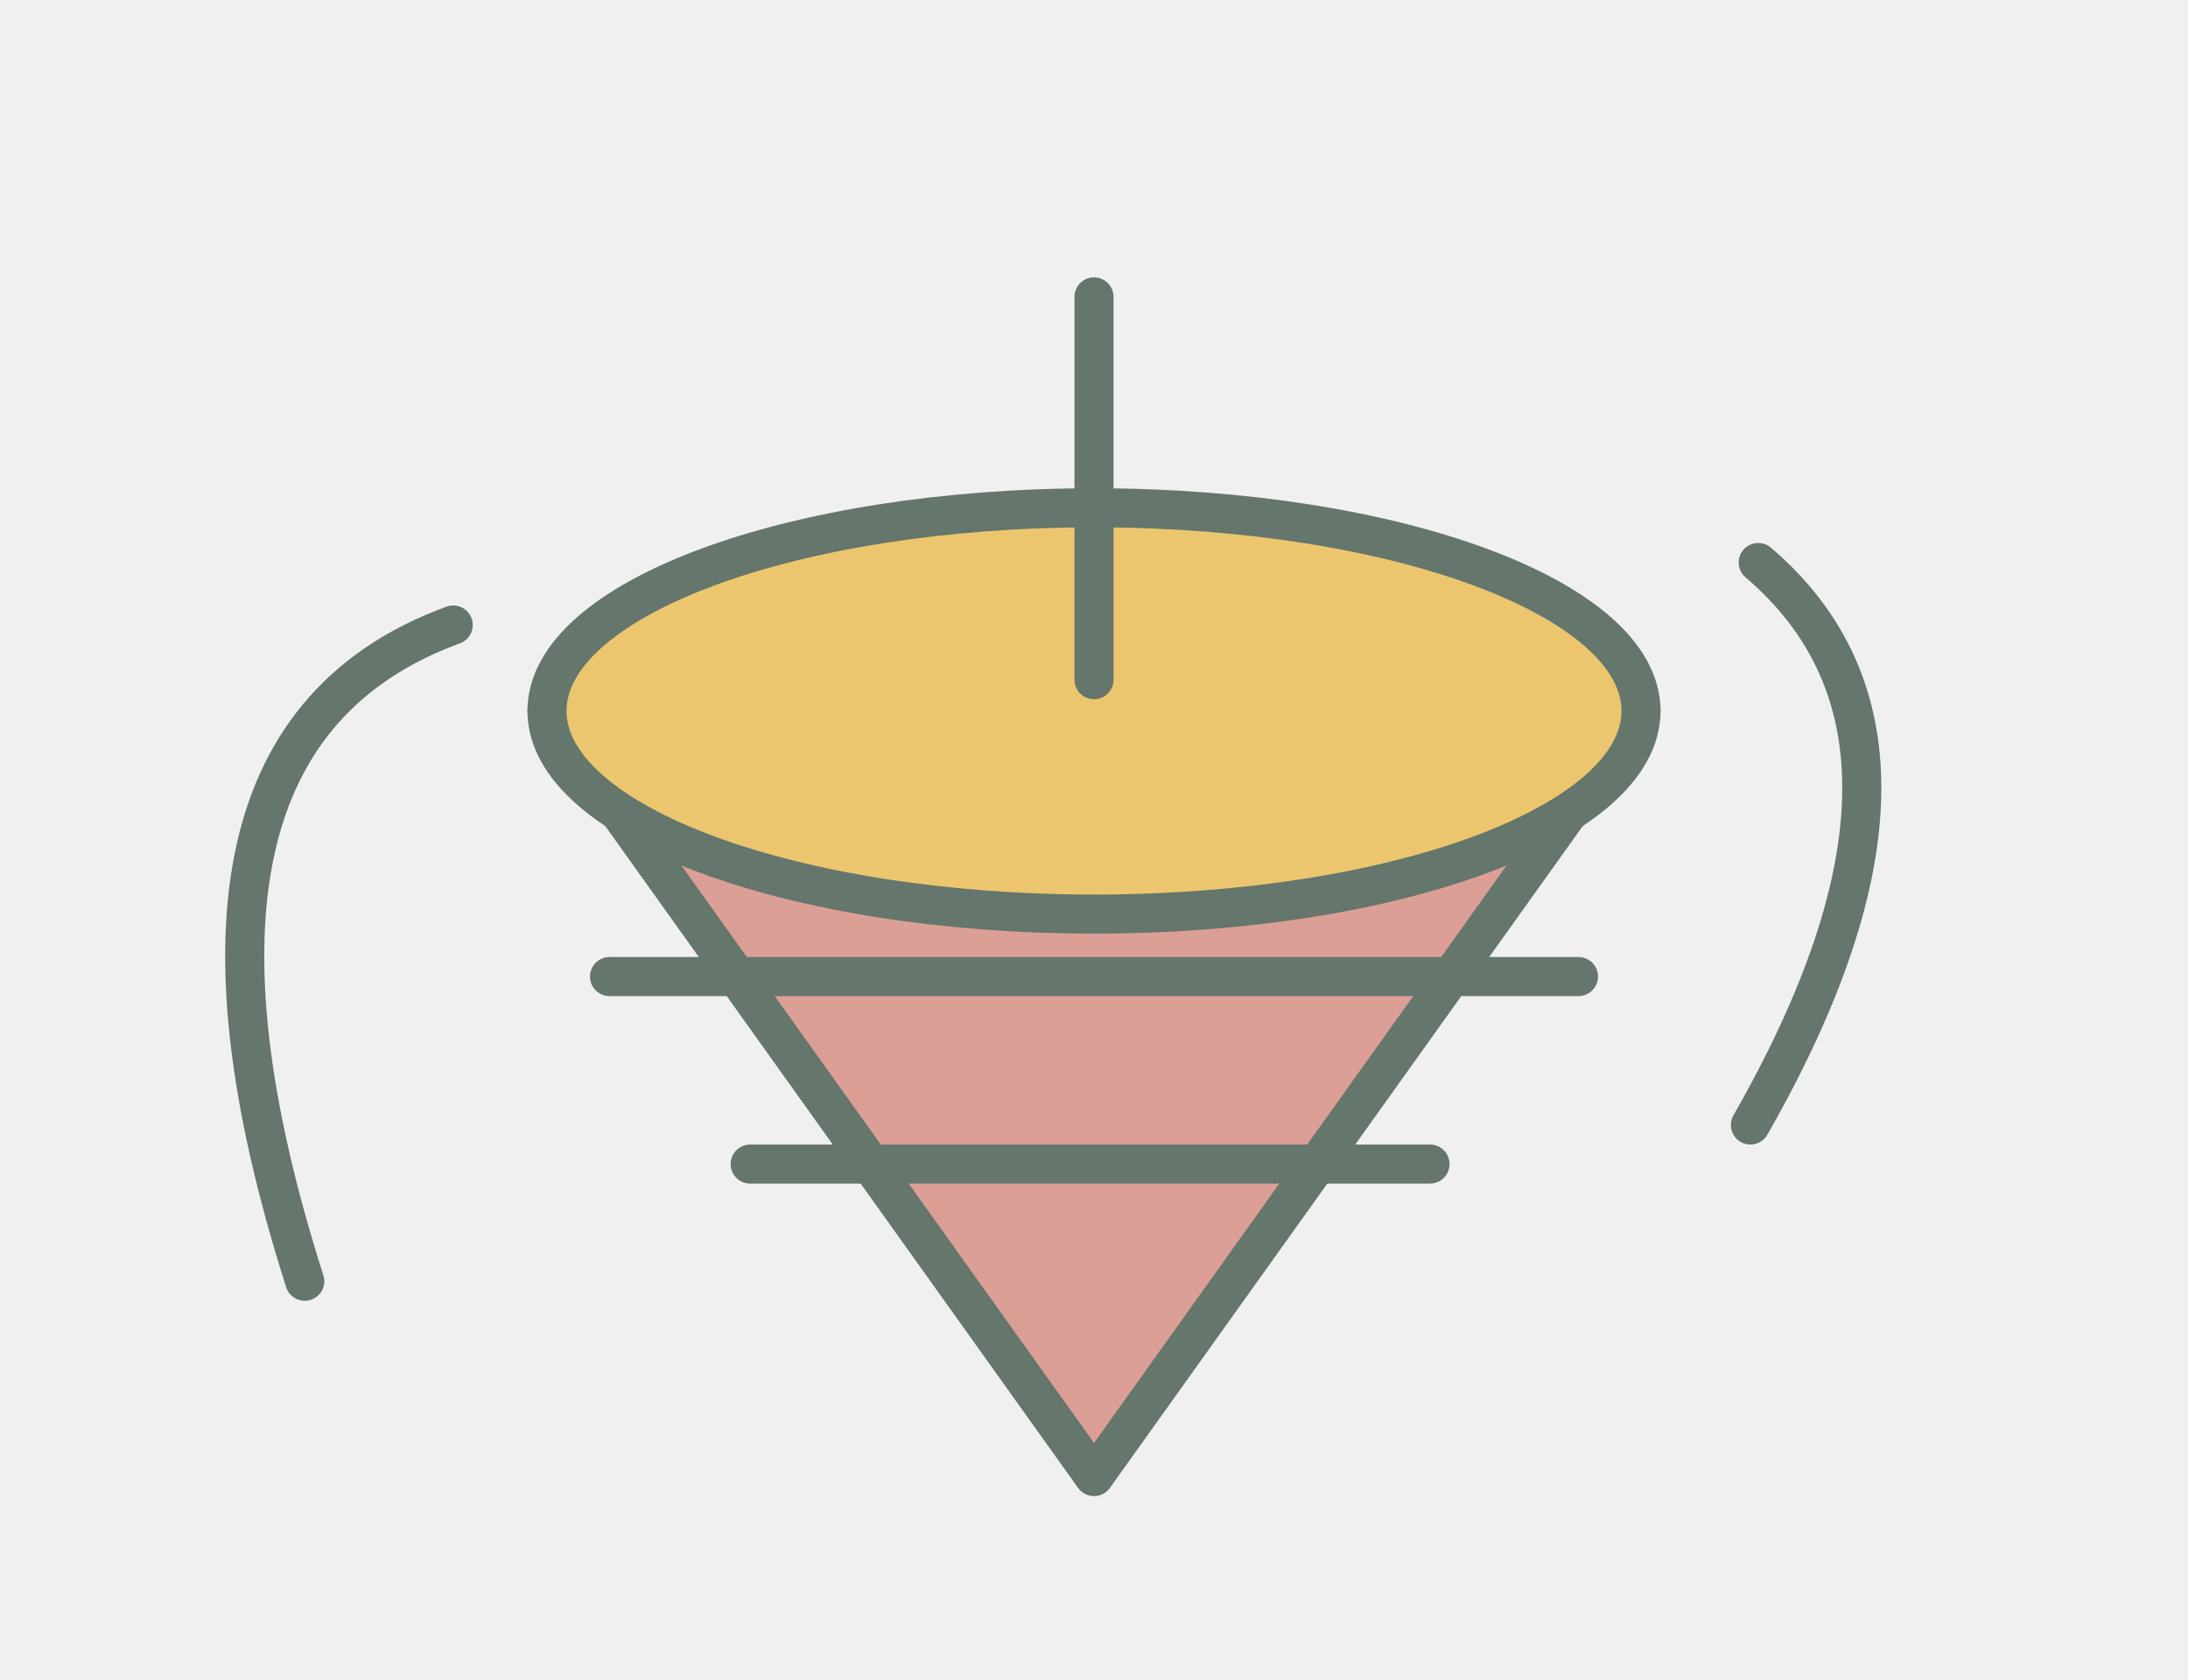
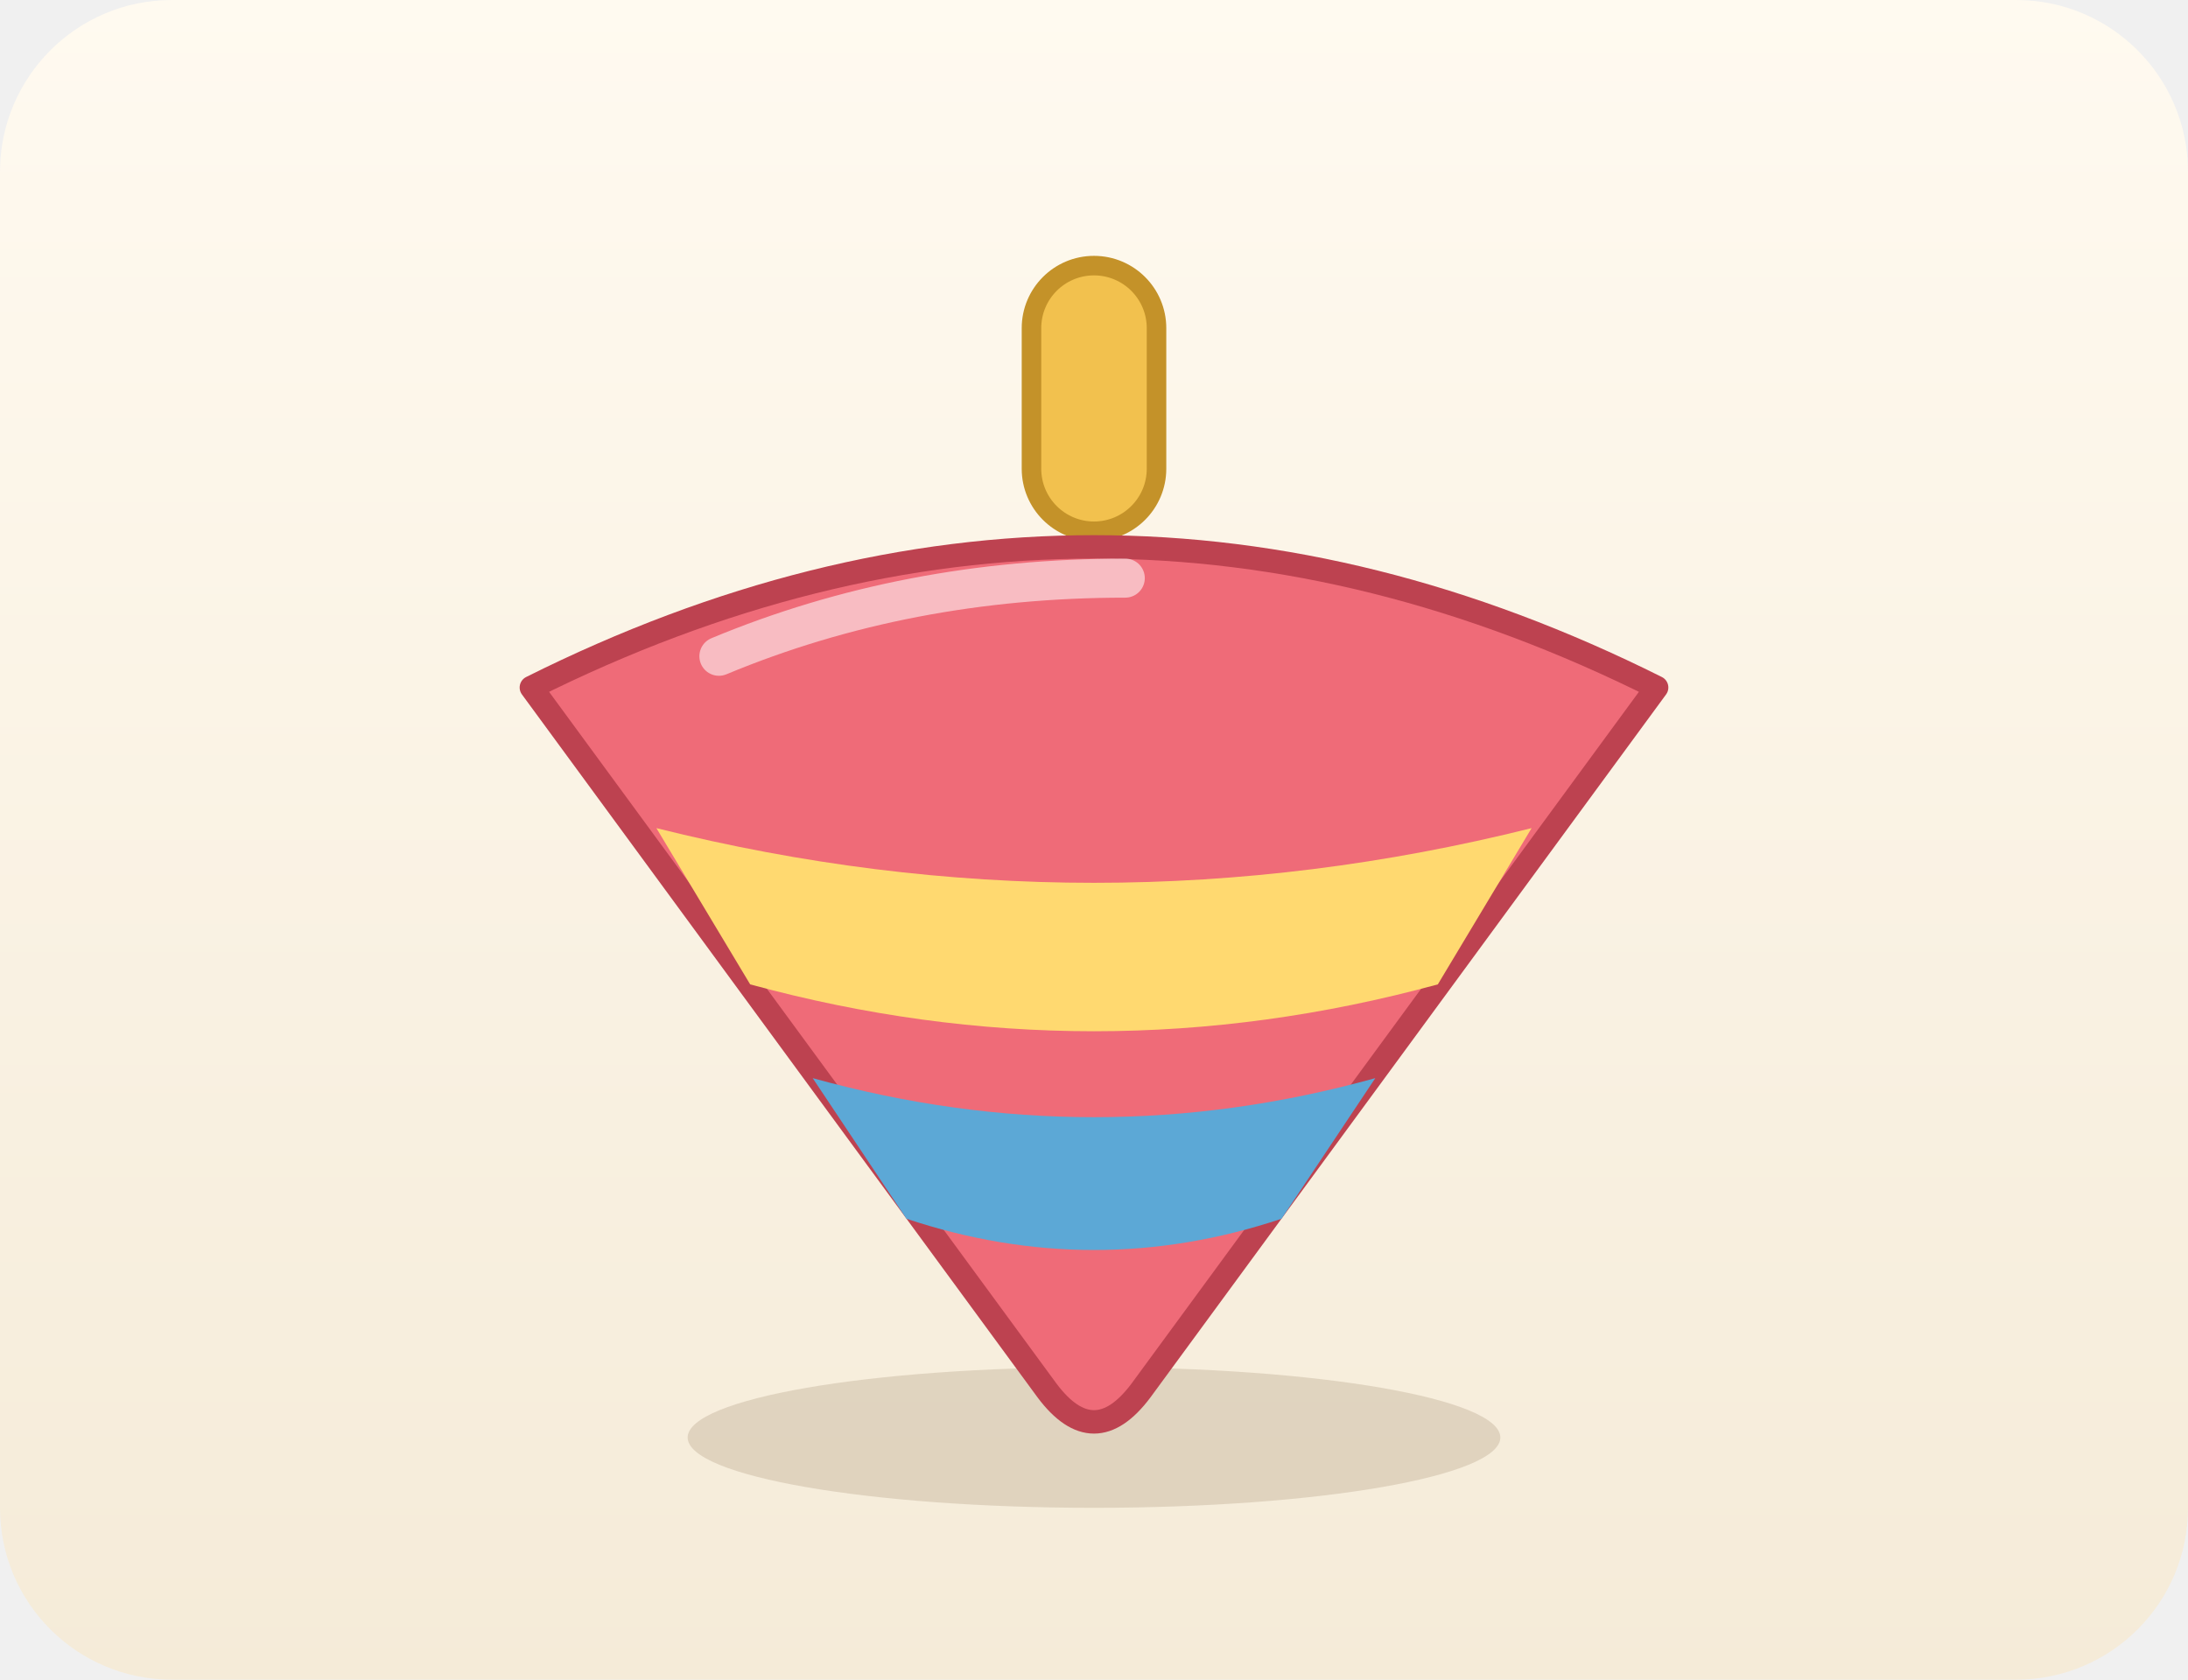
- <svg xmlns="http://www.w3.org/2000/svg" viewBox="0 0 280 215" role="img" aria-label="An original illustration for top">
-   <g stroke="#65766c" stroke-width="5" stroke-linecap="round" stroke-linejoin="round">
-     <path d="M70 91h140l-70 98z" fill="#db9f96" />
-     <ellipse cx="140" cy="91" rx="70" ry="26" fill="#ebc66f" />
-     <path d="M140 38v49m-62 38h124m-106 24h87M39 164q-22-69 19-84m166 64q28-49 1-72" fill="none" />
-   </g>
+ <svg xmlns="http://www.w3.org/2000/svg" viewBox="0 0 280 215" role="img" aria-label="A colorful wooden spinning top">
+   <defs>
+     <linearGradient id="bg-top" x1="0" y1="0" x2="0" y2="1">
+       <stop offset="0%" stop-color="#fffaf0" />
+       <stop offset="100%" stop-color="#f5ebd8" />
+     </linearGradient>
+   </defs>
+   <rect width="280" height="215" rx="22" fill="url(#bg-top)" />
+   <ellipse cx="140" cy="184" rx="52" ry="9" fill="#7c5d3e" opacity=".18" />
+   <rect x="132" y="34" width="16" height="34" rx="8" fill="#f2c14e" stroke="#c49229" stroke-width="2.5" />
+   <path d="M68 88 Q140 52 212 88 L146 178 Q140 186 134 178 Z" fill="#ef6b78" stroke="#bd4250" stroke-width="3" stroke-linejoin="round" />
+   <path d="M84 106 Q140 120 196 106 L184 126 Q140 138 96 126 Z" fill="#ffd970" />
+   <path d="M104 138 Q140 148 176 138 L164 156 Q140 164 116 156 Z" fill="#5ca8d6" />
+   <path d="M92 84 Q116 74 144 74" fill="none" stroke="#ffffff" stroke-width="5" stroke-linecap="round" opacity=".55" />
</svg>
